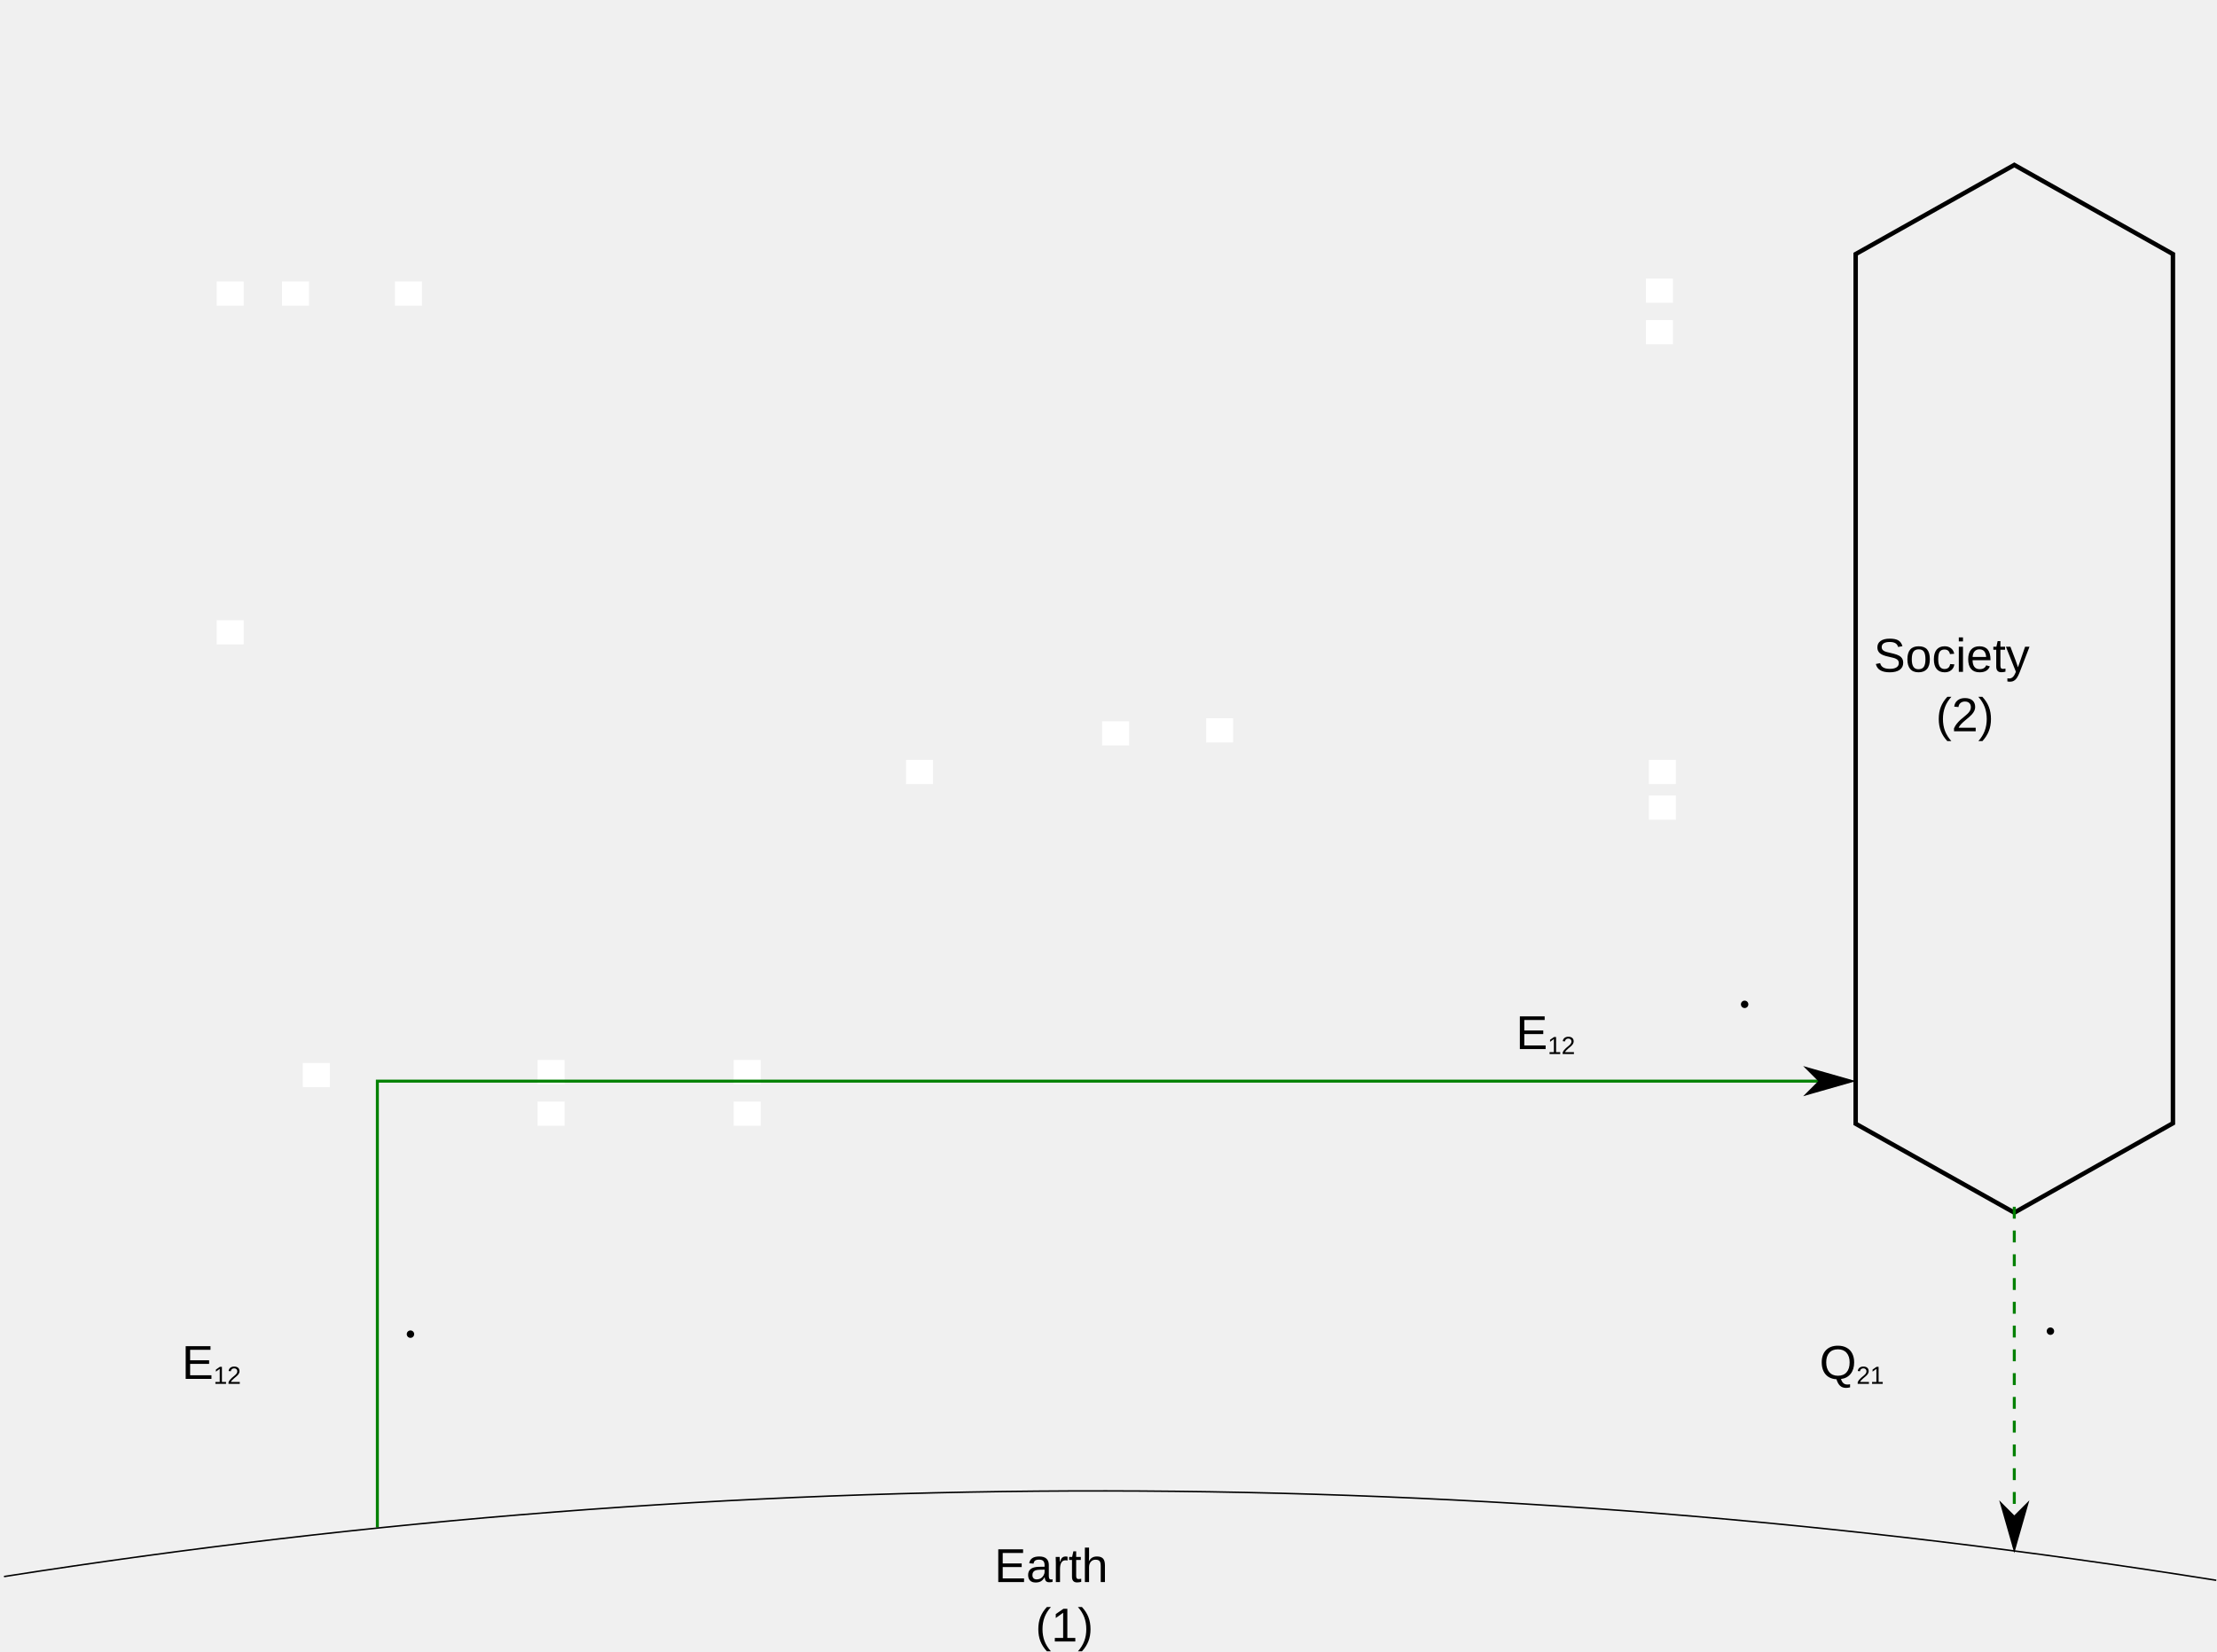
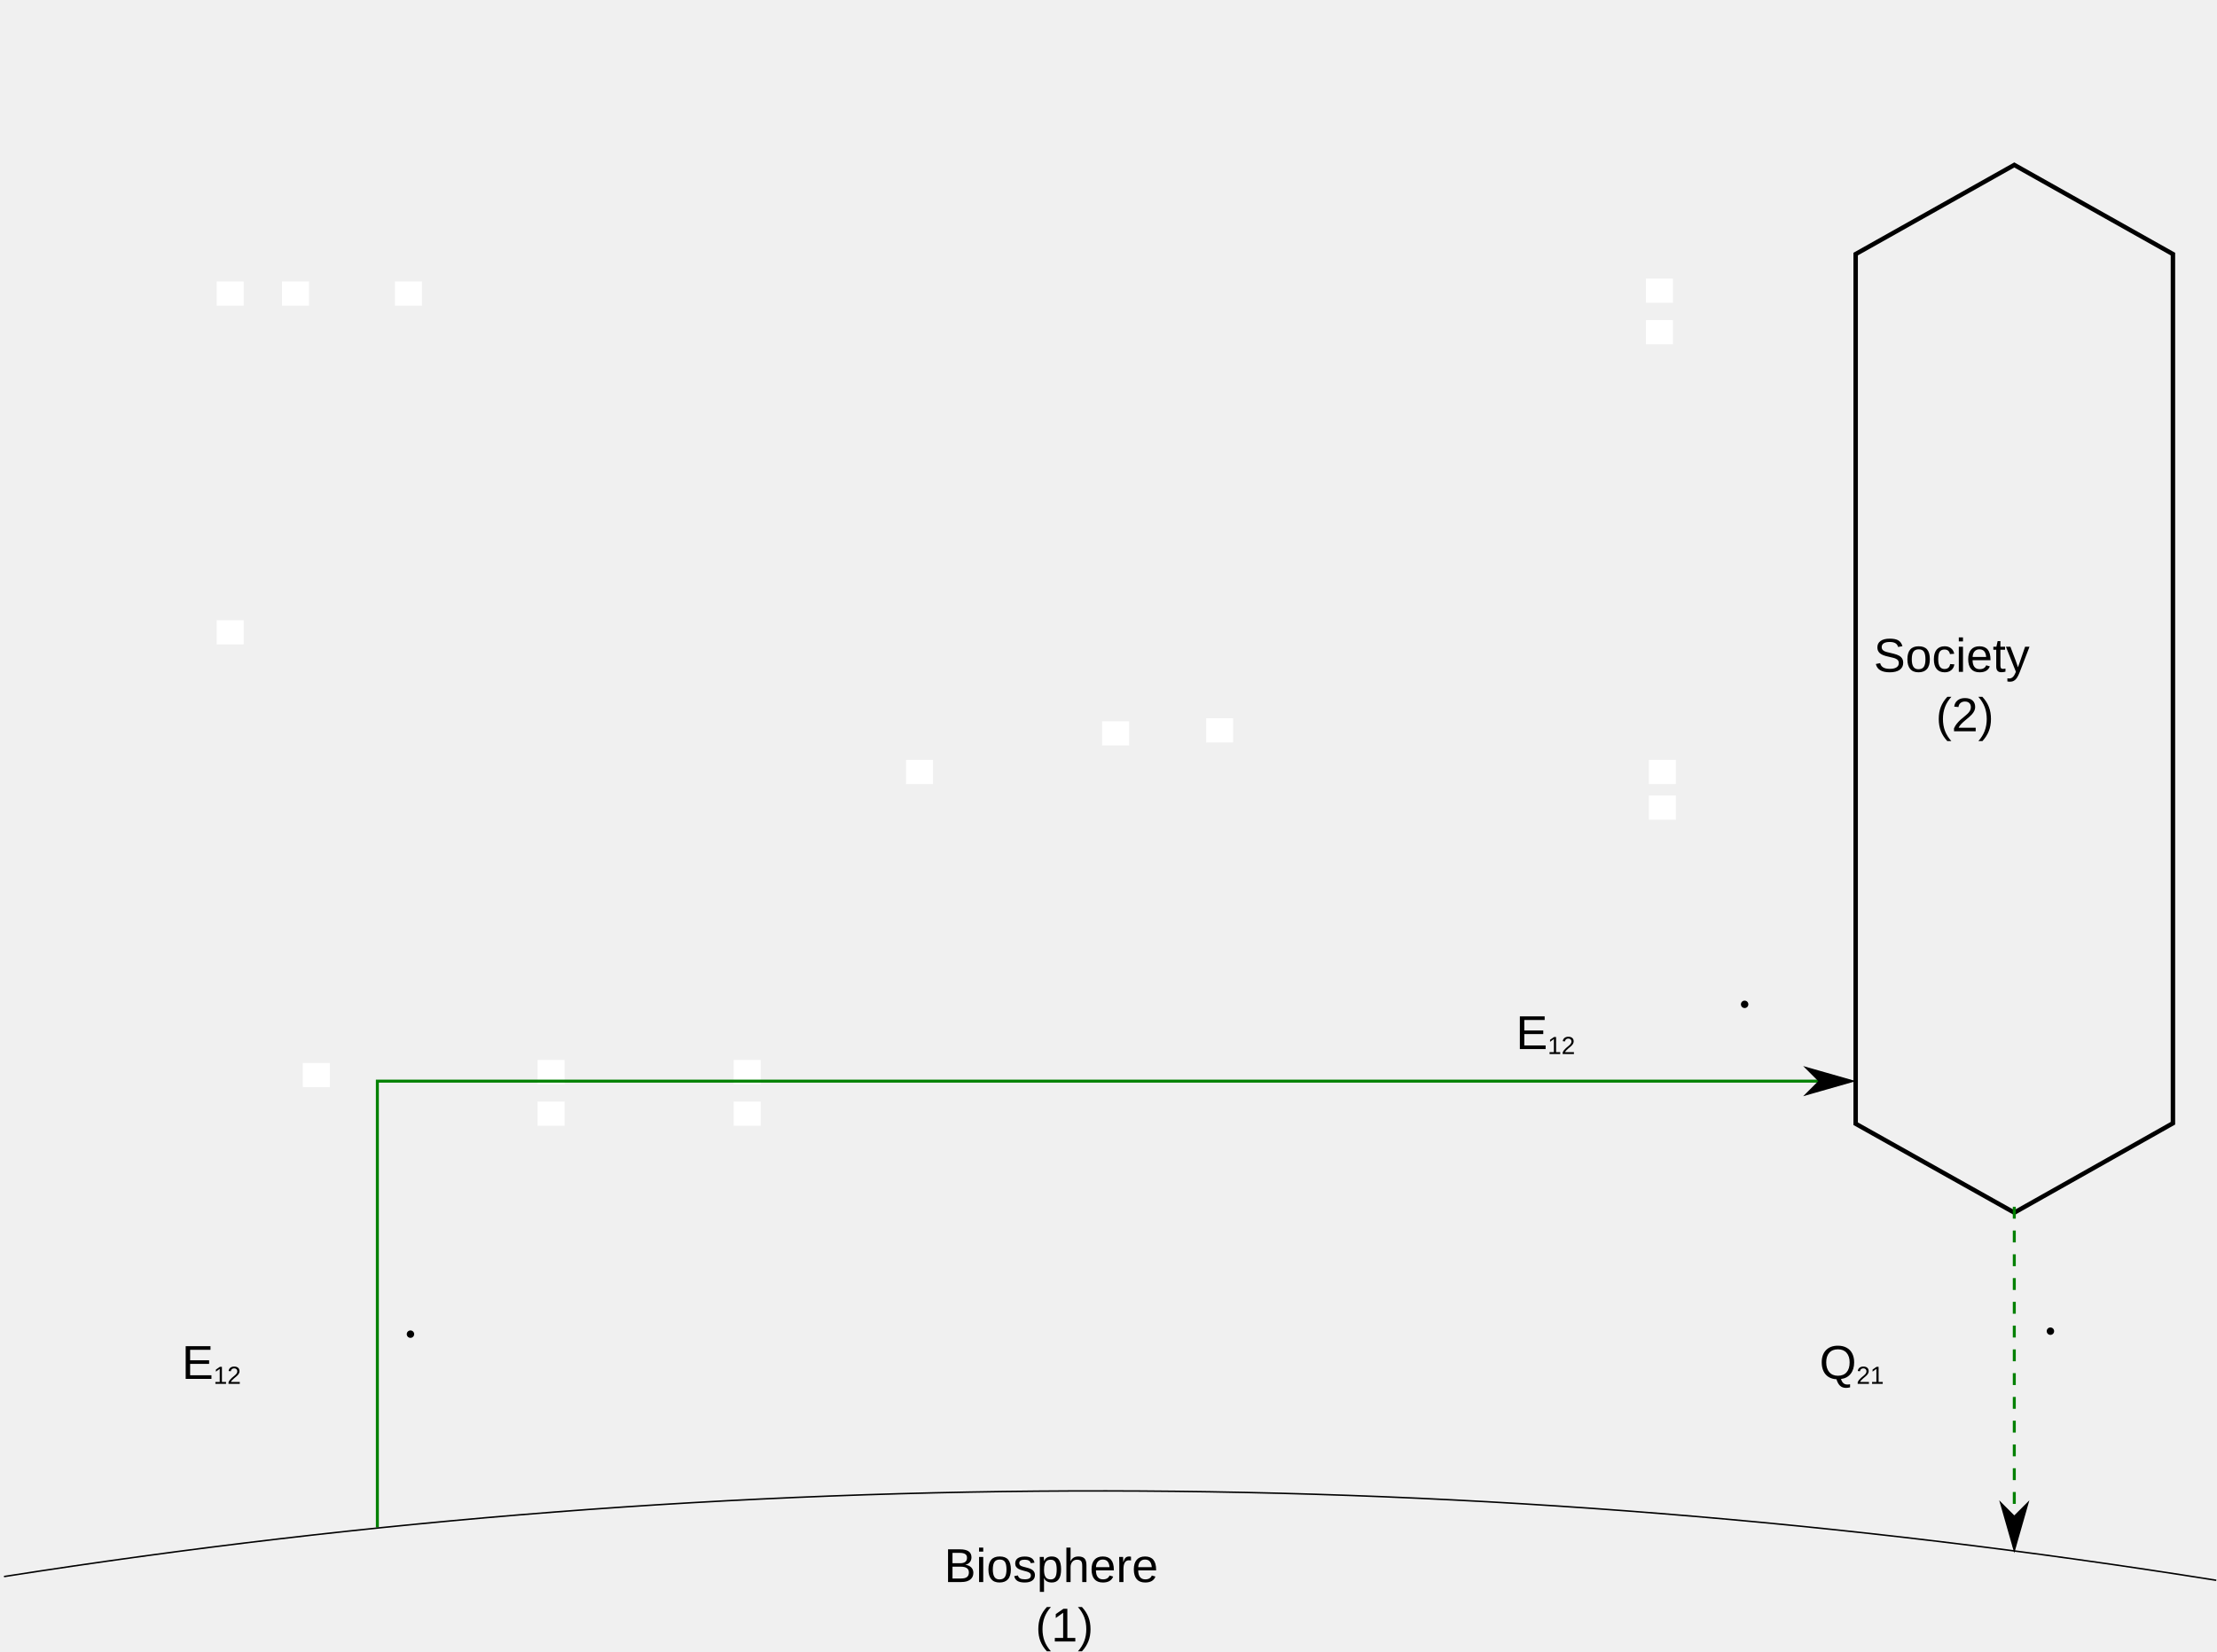
<svg xmlns="http://www.w3.org/2000/svg" version="1.1" width="1492.215" height="1111.64" id="svg2" xml:space="preserve">
  <defs id="defs6">
    <marker orient="auto" refY="0" refX="0" id="Arrow1Lstart" style="overflow:visible">
      <path id="path4143" d="M 0,0 5,-5 -12.5,0 5,5 0,0 z" style="fill-rule:evenodd;stroke:#000000;stroke-width:1pt;marker-start:none" transform="matrix(0.8,0,0,0.8,10,0)" />
    </marker>
    <marker orient="auto" refY="0" refX="0" id="Arrow1Lend" style="overflow:visible">
      <path id="path4132" d="M 0,0 5,-5 -12.5,0 5,5 0,0 z" style="fill-rule:evenodd;stroke:#000000;stroke-width:1pt;marker-start:none" transform="matrix(-0.8,0,0,-0.8,-10,0)" />
    </marker>
    <marker style="overflow:visible" id="InfiniteLineStart" refX="0" refY="0" orient="auto">
      <g id="g4065" transform="translate(-13,0)">
        <circle d="M 3.8,0 C 3.8,0.442 3.442,0.8 3,0.8 2.558,0.8 2.2,0.442 2.2,0 c 0,-0.442 0.358,-0.8 0.8,-0.8 0.442,0 0.8,0.358 0.8,0.8 z" id="circle4067" r="0.8" cy="0" cx="3" />
        <circle d="M 7.3,0 C 7.3,0.442 6.942,0.8 6.5,0.8 6.058,0.8 5.7,0.442 5.7,0 c 0,-0.442 0.358,-0.8 0.8,-0.8 0.442,0 0.8,0.358 0.8,0.8 z" id="circle4069" r="0.8" cy="0" cx="6.5" />
        <circle d="M 10.8,0 C 10.8,0.442 10.442,0.8 10,0.8 9.558,0.8 9.2,0.442 9.2,0 c 0,-0.442 0.358,-0.8 0.8,-0.8 0.442,0 0.8,0.358 0.8,0.8 z" id="circle4071" r="0.8" cy="0" cx="10" />
      </g>
    </marker>
    <marker orient="auto" refY="0" refX="0" id="InfiniteLineStart-3" style="overflow:visible">
      <g transform="translate(-13,0)" id="g4065-9">
        <circle cx="3" cy="0" r="0.8" id="circle4067-9" d="M 3.8,0 C 3.8,0.442 3.442,0.8 3,0.8 2.558,0.8 2.2,0.442 2.2,0 c 0,-0.442 0.358,-0.8 0.8,-0.8 0.442,0 0.8,0.358 0.8,0.8 z" />
        <circle cx="6.5" cy="0" r="0.8" id="circle4069-7" d="M 7.3,0 C 7.3,0.442 6.942,0.8 6.5,0.8 6.058,0.8 5.7,0.442 5.7,0 c 0,-0.442 0.358,-0.8 0.8,-0.8 0.442,0 0.8,0.358 0.8,0.8 z" />
        <circle cx="10" cy="0" r="0.8" id="circle4071-0" d="M 10.8,0 C 10.8,0.442 10.442,0.8 10,0.8 9.558,0.8 9.2,0.442 9.2,0 c 0,-0.442 0.358,-0.8 0.8,-0.8 0.442,0 0.8,0.358 0.8,0.8 z" />
      </g>
    </marker>
    <marker style="overflow:visible" id="Arrow1Lend-0" refX="0" refY="0" orient="auto">
      <path transform="matrix(-0.8,0,0,-0.8,-10,0)" style="fill-rule:evenodd;stroke:#000000;stroke-width:1pt;marker-start:none" d="M 0,0 5,-5 -12.5,0 5,5 0,0 z" id="path4132-2" />
    </marker>
    <marker style="overflow:visible" id="Arrow1Lstart-7" refX="0" refY="0" orient="auto">
      <path transform="matrix(0.8,0,0,0.8,10,0)" style="fill-rule:evenodd;stroke:#000000;stroke-width:1pt;marker-start:none" d="M 0,0 5,-5 -12.5,0 5,5 0,0 z" id="path4143-9" />
    </marker>
    <marker style="overflow:visible" id="EmptyDiamondL" refX="0" refY="0" orient="auto">
      <path transform="scale(0.8,0.8)" style="fill:#ffffff;fill-rule:evenodd;stroke:#000000;stroke-width:1pt;marker-start:none" d="M 0,-7.071 -7.071,0 0,7.071 7.071,0 0,-7.071 z" id="path4169" />
    </marker>
    <marker orient="auto" refY="0" refX="0" id="InfiniteLineStart-0" style="overflow:visible">
      <g transform="translate(-13,0)" id="g4065-5">
        <circle cx="3" cy="0" r="0.8" id="circle4067-6" d="M 3.8,0 C 3.8,0.442 3.442,0.8 3,0.8 2.558,0.8 2.2,0.442 2.2,0 c 0,-0.442 0.358,-0.8 0.8,-0.8 0.442,0 0.8,0.358 0.8,0.8 z" />
        <circle cx="6.5" cy="0" r="0.8" id="circle4069-78" d="M 7.3,0 C 7.3,0.442 6.942,0.8 6.5,0.8 6.058,0.8 5.7,0.442 5.7,0 c 0,-0.442 0.358,-0.8 0.8,-0.8 0.442,0 0.8,0.358 0.8,0.8 z" />
        <circle cx="10" cy="0" r="0.8" id="circle4071-06" d="M 10.8,0 C 10.8,0.442 10.442,0.8 10,0.8 9.558,0.8 9.2,0.442 9.2,0 c 0,-0.442 0.358,-0.8 0.8,-0.8 0.442,0 0.8,0.358 0.8,0.8 z" />
      </g>
    </marker>
    <marker style="overflow:visible" id="Arrow1Lend-7" refX="0" refY="0" orient="auto">
      <path transform="matrix(-0.8,0,0,-0.8,-10,0)" style="fill-rule:evenodd;stroke:#000000;stroke-width:1pt;marker-start:none" d="M 0,0 5,-5 -12.5,0 5,5 0,0 z" id="path4132-0" />
    </marker>
    <marker style="overflow:visible" id="Arrow1Lstart-0" refX="0" refY="0" orient="auto">
      <path transform="matrix(0.8,0,0,0.8,10,0)" style="fill-rule:evenodd;stroke:#000000;stroke-width:1pt;marker-start:none" d="M 0,0 5,-5 -12.5,0 5,5 0,0 z" id="path4143-5" />
    </marker>
  </defs>
  <g transform="matrix(1.25,0,0,-1.25,862.4153,701.1359)" id="g10">
    <g id="g12">
      <rect style="fill:#ffffff;fill-opacity:1;stroke:none" id="rect5371" width="14.543" height="13.012" x="-400.47" y="9.886" transform="scale(1,-1)" />
      <rect style="fill:#ffffff;fill-opacity:1;stroke:none" id="rect5375" width="14.543" height="13.012" x="-294.87" y="9.886" transform="scale(1,-1)" />
      <rect transform="scale(1,-1)" y="32.286" x="-400.47" height="13.012" width="14.543" id="rect5377" style="fill:#ffffff;fill-opacity:1;stroke:none" />
      <rect transform="scale(1,-1)" y="32.286" x="-294.87" height="13.012" width="14.543" id="rect5381" style="fill:#ffffff;fill-opacity:1;stroke:none" />
      <rect transform="scale(1,-1)" y="11.486" x="-526.87" height="13.012" width="14.543" id="rect5369" style="fill:#ffffff;fill-opacity:1;stroke:none" />
      <rect style="fill:#ffffff;fill-opacity:1;stroke:none" id="rect5363" width="14.543" height="13.012" x="-538.07" y="-409.314" transform="scale(1,-1)" />
      <rect transform="scale(1,-1)" y="-409.314" x="-573.27" height="13.012" width="14.543" id="rect5365" style="fill:#ffffff;fill-opacity:1;stroke:none" />
      <rect style="fill:#ffffff;fill-opacity:1;stroke:none" id="rect5367" width="14.543" height="13.012" x="-573.27" y="-226.914" transform="scale(1,-1)" />
      <rect style="fill:#ffffff;fill-opacity:1;stroke:none" id="rect4279" width="14.543" height="13.012" x="197.93" y="-132.514" transform="scale(1,-1)" />
      <rect transform="scale(1,-1)" y="-151.714" x="197.93" height="13.012" width="14.543" id="rect4277" style="fill:#ffffff;fill-opacity:1;stroke:none" />
      <rect style="fill:#ffffff;fill-opacity:1;stroke:none" id="rect4275" width="18.179" height="16.265" x="544.414" y="226.759" transform="matrix(0.8,0,0,-0.8,-637.6017,333.1218)" />
      <text transform="scale(1,-1)" id="text4115" y="291.016" x="-91.893" style="font-size:25.6px;font-style:normal;font-variant:normal;font-weight:normal;font-stretch:normal;text-align:center;line-height:125%;letter-spacing:0px;word-spacing:0px;text-anchor:middle;fill:#000000;fill-opacity:1;stroke:none;font-family:Arial;-inkscape-font-specification:Arial" xml:space="preserve">
-         <tspan y="291.016" x="-91.893" id="tspan4117">Earth</tspan>
+         <tspan y="291.016" x="-91.893" id="tspan4117">Biosphere</tspan>
        <tspan y="323.016" x="-91.893" id="tspan4119">(1)</tspan>
      </text>
      <path id="path3349" d="m 306.325,-21.278 -793.062,0 0,-240.344" style="fill:none;stroke:#008000;stroke-width:1.6;stroke-linecap:butt;stroke-linejoin:miter;stroke-opacity:1;marker-start:url(#Arrow1Lstart);marker-end:none" />
      <text transform="scale(1,-1)" id="text4782" y="181.615" x="-446.362" style="font-size:25.6px;font-style:normal;font-variant:normal;font-weight:normal;font-stretch:normal;text-align:end;line-height:125%;letter-spacing:0px;word-spacing:0px;text-anchor:end;fill:#000000;fill-opacity:1;stroke:none;font-family:Arial;-inkscape-font-specification:Arial" xml:space="preserve">
        <tspan id="tspan3042" x="-446.362" y="181.615">E<tspan style="font-size:52%;baseline-shift:sub" id="tspan3044">12</tspan>
        </tspan>
      </text>
      <path transform="matrix(0.07404241,0,0,-0.1031305,-455.4258,-131.7017)" d="m -155.143,250.419 c 0,10.71 -12.093,19.393 -27.012,19.393 -14.918,0 -27.012,-8.682 -27.012,-19.393 0,-10.71 12.093,-19.393 27.012,-19.393 14.918,0 27.012,8.682 27.012,19.393 z" id="path4796" style="fill:#000000;fill-opacity:1;stroke:none" />
      <text xml:space="preserve" style="font-size:25.6px;font-style:normal;font-variant:normal;font-weight:normal;font-stretch:normal;text-align:end;line-height:125%;letter-spacing:0px;word-spacing:0px;text-anchor:end;fill:#000000;fill-opacity:1;stroke:none;font-family:Arial;-inkscape-font-specification:Arial" x="272.038" y="4.015" id="text4806" transform="scale(1,-1)">
        <tspan id="tspan4808" x="272.038" y="4.015">E<tspan style="font-size:52%;baseline-shift:sub" id="tspan4810">12</tspan>
        </tspan>
      </text>
      <path style="fill:#000000;fill-opacity:1;stroke:none" id="path4812" d="m -155.143,250.419 c 0,10.71 -12.093,19.393 -27.012,19.393 -14.918,0 -27.012,-8.682 -27.012,-19.393 0,-10.71 12.093,-19.393 27.012,-19.393 14.918,0 27.012,8.682 27.012,19.393 z" transform="matrix(0.07404241,0,0,-0.1031305,262.9742,45.89831)" />
      <text xml:space="preserve" style="font-size:25.6px;font-style:normal;font-variant:normal;font-weight:normal;font-stretch:normal;text-align:center;line-height:125%;letter-spacing:0px;word-spacing:0px;text-anchor:middle;fill:#000000;fill-opacity:1;stroke:none;font-family:Arial;-inkscape-font-specification:Arial" x="392.962" y="-199.124" id="text3119" transform="scale(1,-1)">
        <tspan id="tspan3123" x="392.962" y="-199.124">Society</tspan>
        <tspan id="tspan3125" x="392.962" y="-167.124">(2)</tspan>
      </text>
      <path d="m 309.271,-44.212 0,468.3 85.42,48 85.417,-48 0,-468.047 -85.417,-48.125 z" id="path4124" style="fill:none;stroke:#000000;stroke-width:2.4;stroke-linecap:butt;stroke-linejoin:miter;stroke-miterlimit:4;stroke-opacity:1;stroke-dasharray:none" />
      <path d="m 394.689,-88.931 0,-183.394" id="path4841" style="fill:none;stroke:#008000;stroke-width:1.6;stroke-linecap:butt;stroke-linejoin:miter;stroke-miterlimit:4;stroke-opacity:1;stroke-dasharray:6.4, 6.4;stroke-dashoffset:0;marker-end:url(#Arrow1Lend)" />
      <text transform="scale(1,-1)" id="text4843" y="181.615" x="438.294" style="font-size:25.6px;font-style:normal;font-variant:normal;font-weight:normal;font-stretch:normal;text-align:end;line-height:125%;letter-spacing:0px;word-spacing:0px;text-anchor:end;fill:#000000;fill-opacity:1;stroke:none;font-family:Arial;-inkscape-font-specification:Arial" xml:space="preserve">
        <tspan y="181.615" x="438.294" id="tspan4845">Q<tspan id="tspan4847" style="font-size:52%;baseline-shift:sub">21</tspan>
        </tspan>
      </text>
      <path transform="matrix(0.07404241,0,0,-0.1031305,427.6304,-130.1017)" d="m -155.143,250.419 c 0,10.71 -12.093,19.393 -27.012,19.393 -14.918,0 -27.012,-8.682 -27.012,-19.393 0,-10.71 12.093,-19.393 27.012,-19.393 14.918,0 27.012,8.682 27.012,19.393 z" id="path4849" style="fill:#000000;fill-opacity:1;stroke:none" />
      <text xml:space="preserve" style="font-size:40px;font-style:normal;font-weight:normal;line-height:125%;letter-spacing:0px;word-spacing:0px;fill:#000000;fill-opacity:1;stroke:none;font-family:Sans" x="1491.808" y="664.912" id="text3105" transform="matrix(0.8,0,0,-0.8,-637.6017,333.1218)">
        <tspan id="tspan3107" x="1491.808" y="664.912" />
      </text>
      <g id="g10-3" transform="translate(1225.022,-64.78471)">
        <g id="g12-9">
          <text transform="matrix(0.8,0,0,-0.8,-637.6017,333.1218)" id="text3105-3" y="664.912" x="1491.808" style="font-size:40px;font-style:normal;font-weight:normal;line-height:125%;letter-spacing:0px;word-spacing:0px;fill:#000000;fill-opacity:1;stroke:none;font-family:Sans" xml:space="preserve">
            <tspan y="664.912" x="1491.808" id="tspan3107-8" />
          </text>
        </g>
      </g>
      <rect transform="scale(1,-1)" y="-409.314" x="-477.27" height="13.012" width="14.543" id="rect4519" style="fill:#ffffff;fill-opacity:1;stroke:none" />
      <rect transform="scale(1,-1)" y="-410.914" x="196.33" height="13.012" width="14.543" id="rect5385" style="fill:#ffffff;fill-opacity:1;stroke:none" />
      <rect style="fill:#ffffff;fill-opacity:1;stroke:none" id="rect5387" width="14.543" height="13.012" x="196.33" y="-388.514" transform="scale(1,-1)" />
      <rect transform="scale(1,-1)" y="-174.114" x="-40.47" height="13.012" width="14.543" id="rect5405" style="fill:#ffffff;fill-opacity:1;stroke:none" />
      <rect style="fill:#ffffff;fill-opacity:1;stroke:none" id="rect5409" width="14.543" height="13.012" x="-96.47" y="-172.514" transform="scale(1,-1)" />
      <path style="fill:none;stroke:#000000;stroke-width:0.8px;stroke-linecap:butt;stroke-linejoin:miter;stroke-opacity:1" d="m -687.781,-288.069 c 394.415,61.799 791.458,61.868 1191.221,-2.005" id="path3256" />
    </g>
  </g>
</svg>
